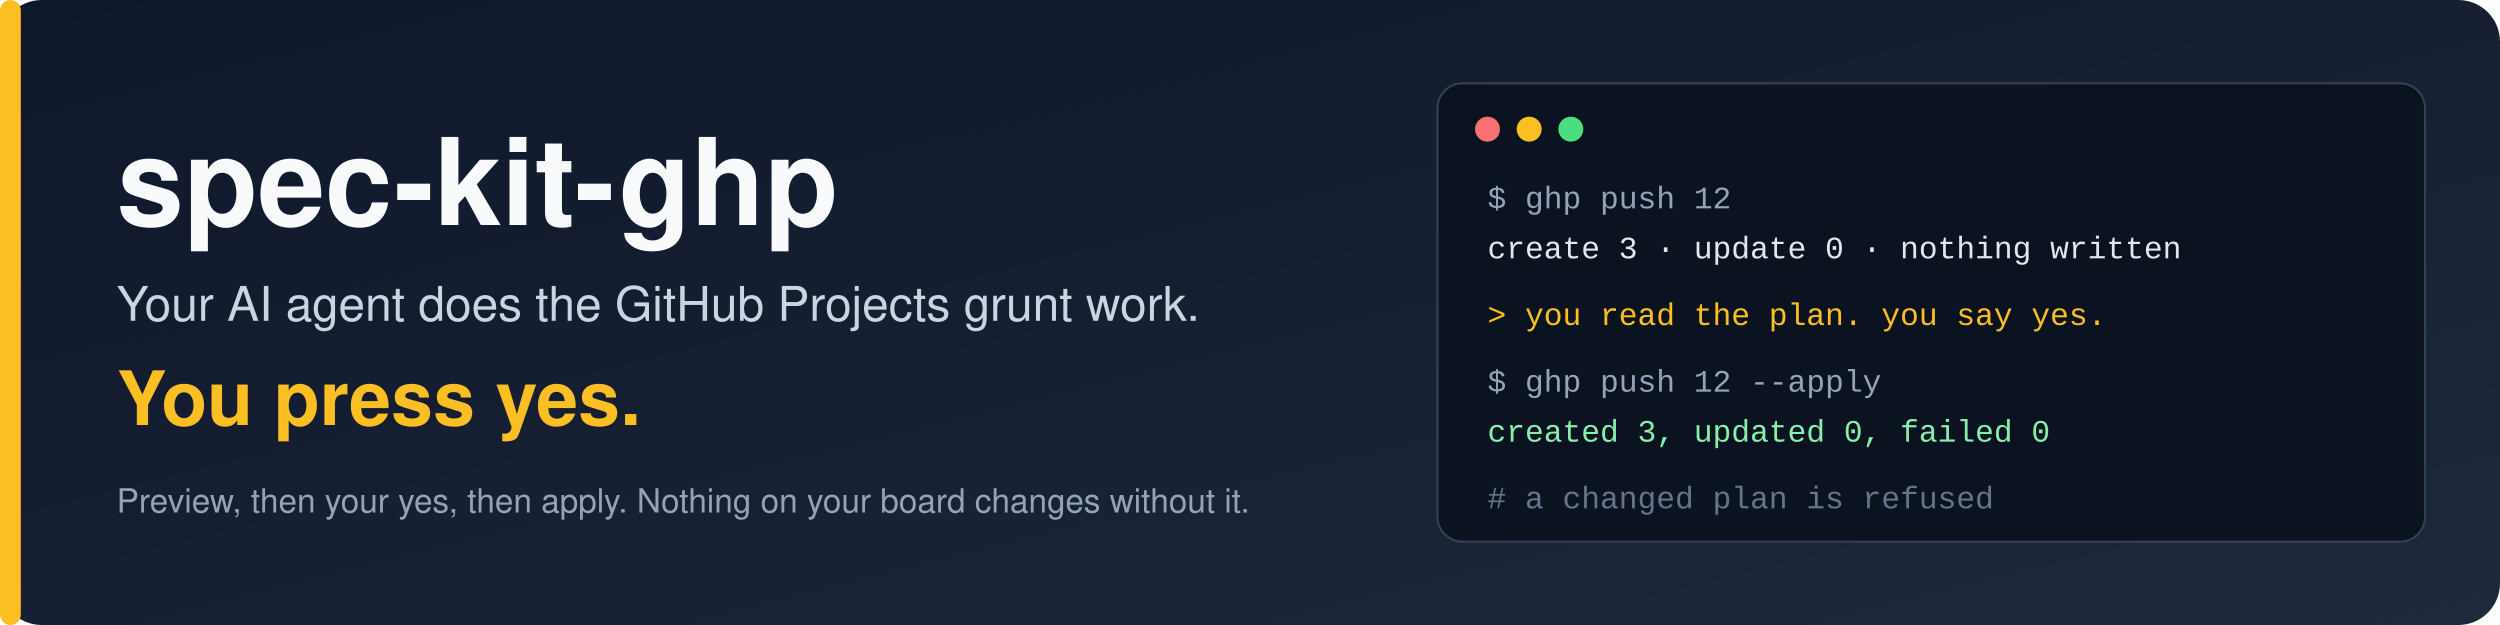
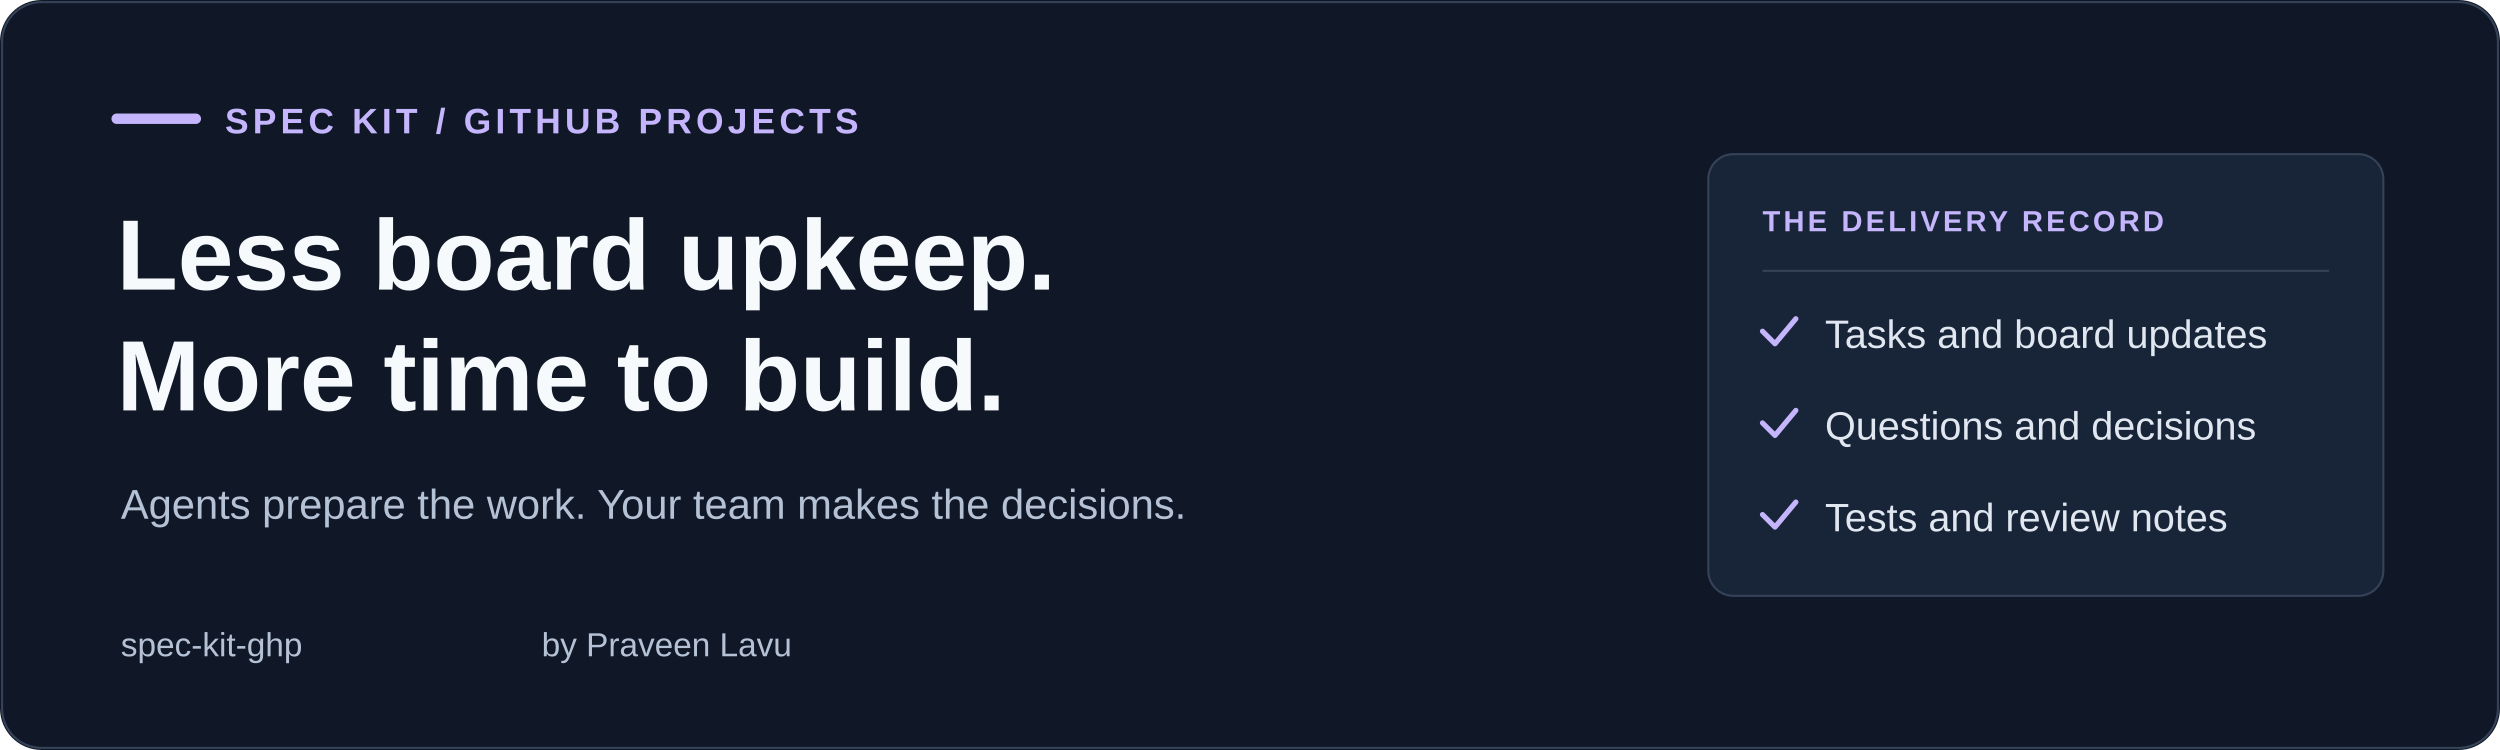
- <svg xmlns="http://www.w3.org/2000/svg" viewBox="0 0 1200 300" role="img" aria-labelledby="t d">
-   <defs>
-     <linearGradient id="bg" x1="0" y1="0" x2="1" y2="1">
-       <stop offset="0" stop-color="#0f172a" />
-       <stop offset="1" stop-color="#1e293b" />
-     </linearGradient>
-   </defs>
-   <rect width="1200" height="300" rx="20" fill="url(#bg)" />
-   <rect x="0" y="0" width="10" height="300" rx="5" fill="#fbbf24" />
-   <g font-family="-apple-system, BlinkMacSystemFont, 'Segoe UI', Helvetica, Arial, sans-serif">
-     <text x="56" y="108" font-size="58" font-weight="700" fill="#f8fafc">spec-kit-ghp</text>
-     <text x="56" y="154" font-size="23" fill="#cbd5e1">Your AI agent does the GitHub Projects grunt work.</text>
-     <text x="56" y="204" font-size="36" font-weight="700" fill="#fbbf24">You press yes.</text>
-     <text x="56" y="246" font-size="16" fill="#94a3b8">Preview, then your yes, then apply. Nothing on your board changes without it.</text>
-   </g>
-   <rect x="690" y="40" width="474" height="220" rx="12" fill="#0b1220" stroke="#334155" />
-   <circle cx="714" cy="62" r="6" fill="#f87171" />
-   <circle cx="734" cy="62" r="6" fill="#fbbf24" />
-   <circle cx="754" cy="62" r="6" fill="#4ade80" />
-   <g font-family="ui-monospace, SFMono-Regular, Menlo, Consolas, 'Liberation Mono', monospace" font-size="15">
-     <text x="714" y="100" fill="#94a3b8">$ ghp push 12</text>
-     <text x="714" y="124" fill="#e2e8f0">create 3 · update 0 · nothing written</text>
-     <text x="714" y="156" fill="#fbbf24">&gt; you read the plan. you say yes.</text>
-     <text x="714" y="188" fill="#94a3b8">$ ghp push 12 --apply</text>
-     <text x="714" y="212" fill="#86efac">created 3, updated 0, failed 0</text>
-     <text x="714" y="244" fill="#64748b"># a changed plan is refused</text>
+ <svg xmlns="http://www.w3.org/2000/svg" width="1200" height="360" viewBox="0 0 1200 360" role="img" aria-labelledby="title desc">
+   <rect width="1200" height="360" rx="20" fill="#101827" />
+   <rect x="1" y="1" width="1198" height="358" rx="19" fill="none" stroke="#354258" />
+   <path d="M56 57h38" stroke="#c4b5fd" stroke-width="5" stroke-linecap="round" />
+   <g font-family="-apple-system, BlinkMacSystemFont, 'Segoe UI', Arial, sans-serif">
+     <text x="108" y="64" font-size="17" font-weight="600" letter-spacing="2" fill="#c4b5fd">SPEC KIT / GITHUB PROJECTS</text>
+     <text x="56" y="139" font-size="48" font-weight="700" fill="#f7fafc">Less board upkeep.</text>
+     <text x="56" y="197" font-size="48" font-weight="700" fill="#f7fafc">More time to build.</text>
+     <text x="58" y="249" font-size="20" fill="#b5c2d6">Agents prepare the work. Your team makes the decisions.</text>
+     <text x="58" y="315" font-size="16" fill="#b5c2d6">spec-kit-ghp</text>
+     <text x="260" y="315" font-size="16" fill="#b5c2d6">by Praveen Lavu</text>
+     <rect x="820" y="74" width="324" height="212" rx="12" fill="#182437" stroke="#354258" />
+     <text x="846" y="111" font-size="14" font-weight="600" letter-spacing="1.5" fill="#c4b5fd">THE DELIVERY RECORD</text>
+     <path d="M846 130h272" stroke="#354258" />
+     <g font-size="19" fill="#e0e7f0">
+       <text x="876" y="167">Tasks and board updates</text>
+       <text x="876" y="211">Questions and decisions</text>
+       <text x="876" y="255">Tests and review notes</text>
+     </g>
+     <g fill="none" stroke="#c4b5fd" stroke-width="2.5" stroke-linecap="round" stroke-linejoin="round">
+       <path d="m846 159 6 6 10-12" />
+       <path d="m846 203 6 6 10-12" />
+       <path d="m846 247 6 6 10-12" />
+     </g>
  </g>
</svg>
